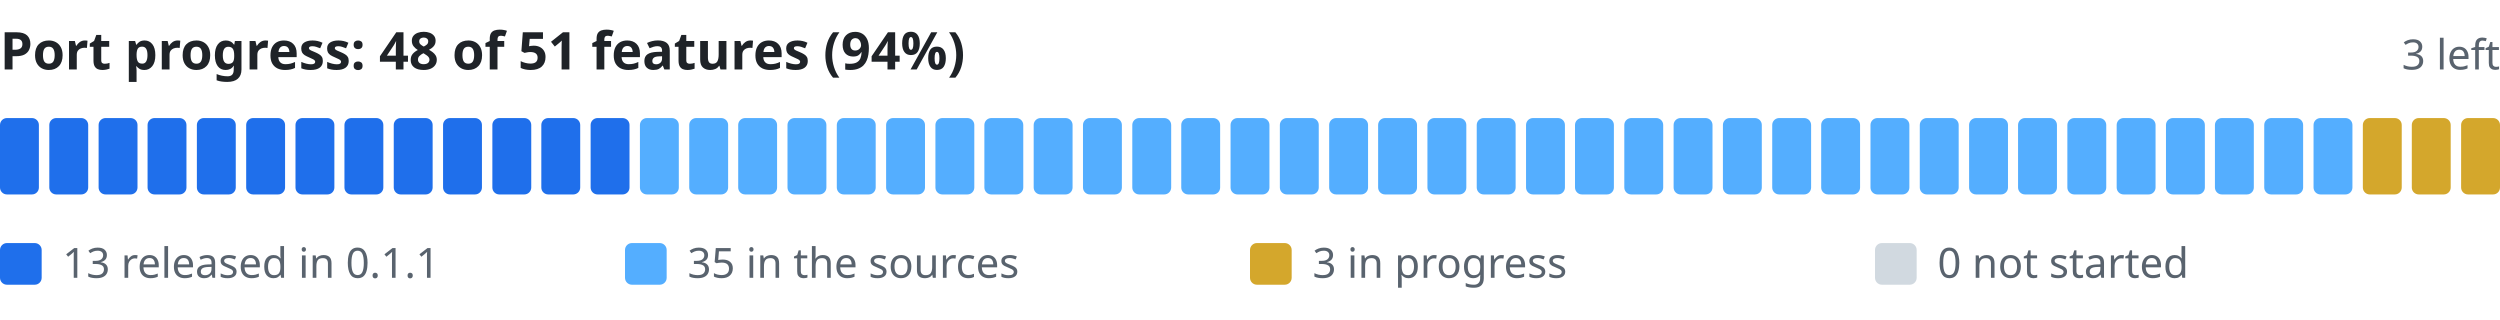
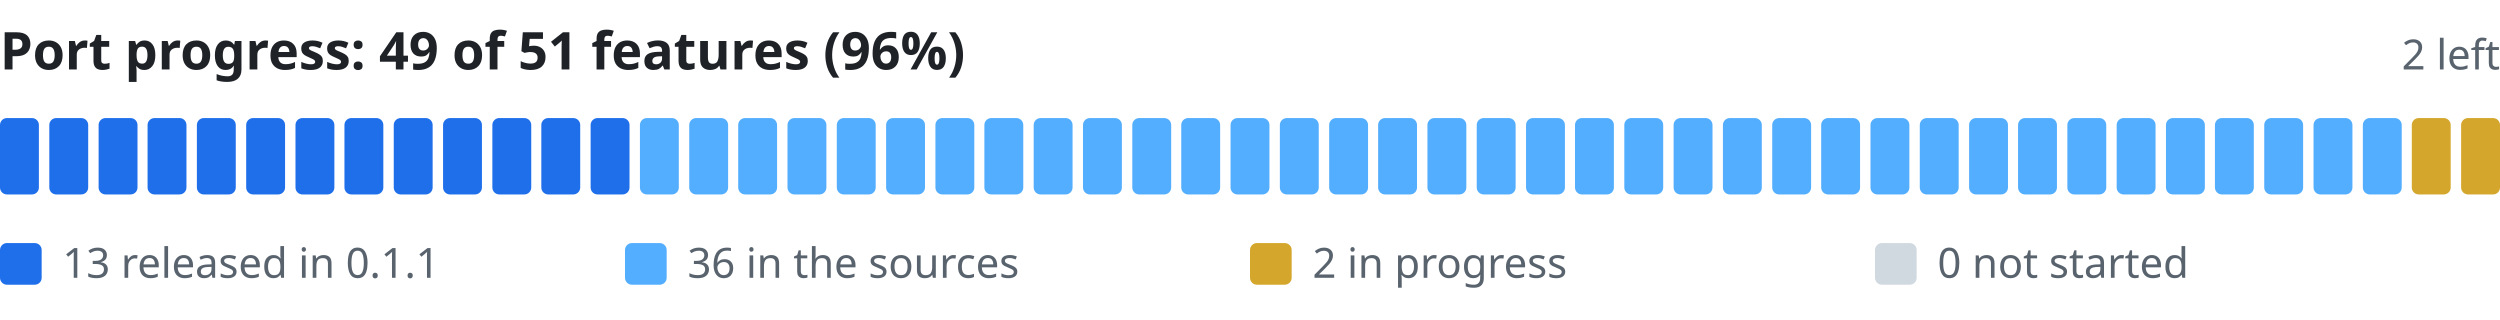
- <svg xmlns="http://www.w3.org/2000/svg" width="720" height="92" viewBox="0 0 720 92" role="img" aria-label="48 of 51 features done, 3 left">
+ <svg xmlns="http://www.w3.org/2000/svg" width="720" height="92" viewBox="0 0 720 92" role="img" aria-label="49 of 51 features done, 2 left">
  <style>
text { font-family: -apple-system, "Segoe UI", "Noto Sans", Helvetica, Arial, sans-serif; fill: #1f2328; }
.title { font-size: 15px; font-weight: 600; }
.small { font-size: 12px; fill: #59636e; }
.released { fill: #1f6feb; }
.sources { fill: #54aeff; }
.doing { fill: #d4a72c; }
.left { fill: #d1d9e0; }
@media (prefers-color-scheme: dark) {
  text { fill: #f0f6fc; }
  .small { fill: #9198a1; }
  .released { fill: #4493f8; }
  .sources { fill: #1f4f8f; }
  .doing { fill: #bb8009; }
  .left { fill: #3d444d; }
}
</style>
-   <text class="title" x="0" y="20">Port progress: 48 of 51 features (94%)</text>
-   <text class="small" x="720" y="20" text-anchor="end">3 left</text>
+   <text class="title" x="0" y="20">Port progress: 49 of 51 features (96%)</text>
+   <text class="small" x="720" y="20" text-anchor="end">2 left</text>
  <rect class="released" x="0.0" y="34" width="11.2" height="22" rx="2" />
  <rect class="released" x="14.2" y="34" width="11.2" height="22" rx="2" />
  <rect class="released" x="28.4" y="34" width="11.2" height="22" rx="2" />
  <rect class="released" x="42.5" y="34" width="11.2" height="22" rx="2" />
  <rect class="released" x="56.7" y="34" width="11.2" height="22" rx="2" />
  <rect class="released" x="70.9" y="34" width="11.2" height="22" rx="2" />
  <rect class="released" x="85.1" y="34" width="11.2" height="22" rx="2" />
  <rect class="released" x="99.2" y="34" width="11.2" height="22" rx="2" />
  <rect class="released" x="113.4" y="34" width="11.2" height="22" rx="2" />
  <rect class="released" x="127.6" y="34" width="11.2" height="22" rx="2" />
  <rect class="released" x="141.8" y="34" width="11.2" height="22" rx="2" />
  <rect class="released" x="155.9" y="34" width="11.2" height="22" rx="2" />
  <rect class="released" x="170.1" y="34" width="11.2" height="22" rx="2" />
  <rect class="sources" x="184.3" y="34" width="11.2" height="22" rx="2" />
  <rect class="sources" x="198.5" y="34" width="11.2" height="22" rx="2" />
  <rect class="sources" x="212.6" y="34" width="11.2" height="22" rx="2" />
  <rect class="sources" x="226.8" y="34" width="11.2" height="22" rx="2" />
  <rect class="sources" x="241.0" y="34" width="11.2" height="22" rx="2" />
  <rect class="sources" x="255.2" y="34" width="11.2" height="22" rx="2" />
  <rect class="sources" x="269.4" y="34" width="11.2" height="22" rx="2" />
  <rect class="sources" x="283.5" y="34" width="11.2" height="22" rx="2" />
  <rect class="sources" x="297.7" y="34" width="11.2" height="22" rx="2" />
  <rect class="sources" x="311.9" y="34" width="11.2" height="22" rx="2" />
  <rect class="sources" x="326.1" y="34" width="11.2" height="22" rx="2" />
  <rect class="sources" x="340.2" y="34" width="11.2" height="22" rx="2" />
  <rect class="sources" x="354.4" y="34" width="11.2" height="22" rx="2" />
  <rect class="sources" x="368.6" y="34" width="11.2" height="22" rx="2" />
  <rect class="sources" x="382.8" y="34" width="11.2" height="22" rx="2" />
  <rect class="sources" x="396.9" y="34" width="11.2" height="22" rx="2" />
  <rect class="sources" x="411.1" y="34" width="11.2" height="22" rx="2" />
  <rect class="sources" x="425.3" y="34" width="11.2" height="22" rx="2" />
  <rect class="sources" x="439.5" y="34" width="11.2" height="22" rx="2" />
  <rect class="sources" x="453.6" y="34" width="11.2" height="22" rx="2" />
  <rect class="sources" x="467.8" y="34" width="11.2" height="22" rx="2" />
  <rect class="sources" x="482.0" y="34" width="11.2" height="22" rx="2" />
  <rect class="sources" x="496.2" y="34" width="11.2" height="22" rx="2" />
  <rect class="sources" x="510.4" y="34" width="11.2" height="22" rx="2" />
  <rect class="sources" x="524.5" y="34" width="11.2" height="22" rx="2" />
  <rect class="sources" x="538.7" y="34" width="11.2" height="22" rx="2" />
  <rect class="sources" x="552.9" y="34" width="11.2" height="22" rx="2" />
  <rect class="sources" x="567.1" y="34" width="11.2" height="22" rx="2" />
  <rect class="sources" x="581.2" y="34" width="11.2" height="22" rx="2" />
  <rect class="sources" x="595.4" y="34" width="11.2" height="22" rx="2" />
  <rect class="sources" x="609.6" y="34" width="11.2" height="22" rx="2" />
  <rect class="sources" x="623.8" y="34" width="11.2" height="22" rx="2" />
  <rect class="sources" x="637.9" y="34" width="11.2" height="22" rx="2" />
  <rect class="sources" x="652.1" y="34" width="11.2" height="22" rx="2" />
  <rect class="sources" x="666.3" y="34" width="11.2" height="22" rx="2" />
-   <rect class="doing" x="680.5" y="34" width="11.2" height="22" rx="2" />
+   <rect class="sources" x="680.5" y="34" width="11.2" height="22" rx="2" />
  <rect class="doing" x="694.6" y="34" width="11.2" height="22" rx="2" />
  <rect class="doing" x="708.8" y="34" width="11.2" height="22" rx="2" />
  <rect class="released" x="0" y="70" width="12" height="12" rx="2" />
  <text class="small" x="18" y="80">13 released in 0.1.1</text>
  <rect class="sources" x="180" y="70" width="12" height="12" rx="2" />
-   <text class="small" x="198" y="80">35 in the sources</text>
+   <text class="small" x="198" y="80">36 in the sources</text>
  <rect class="doing" x="360" y="70" width="12" height="12" rx="2" />
-   <text class="small" x="378" y="80">3 in progress</text>
+   <text class="small" x="378" y="80">2 in progress</text>
  <rect class="left" x="540" y="70" width="12" height="12" rx="2" />
  <text class="small" x="558" y="80">0 not started</text>
</svg>
